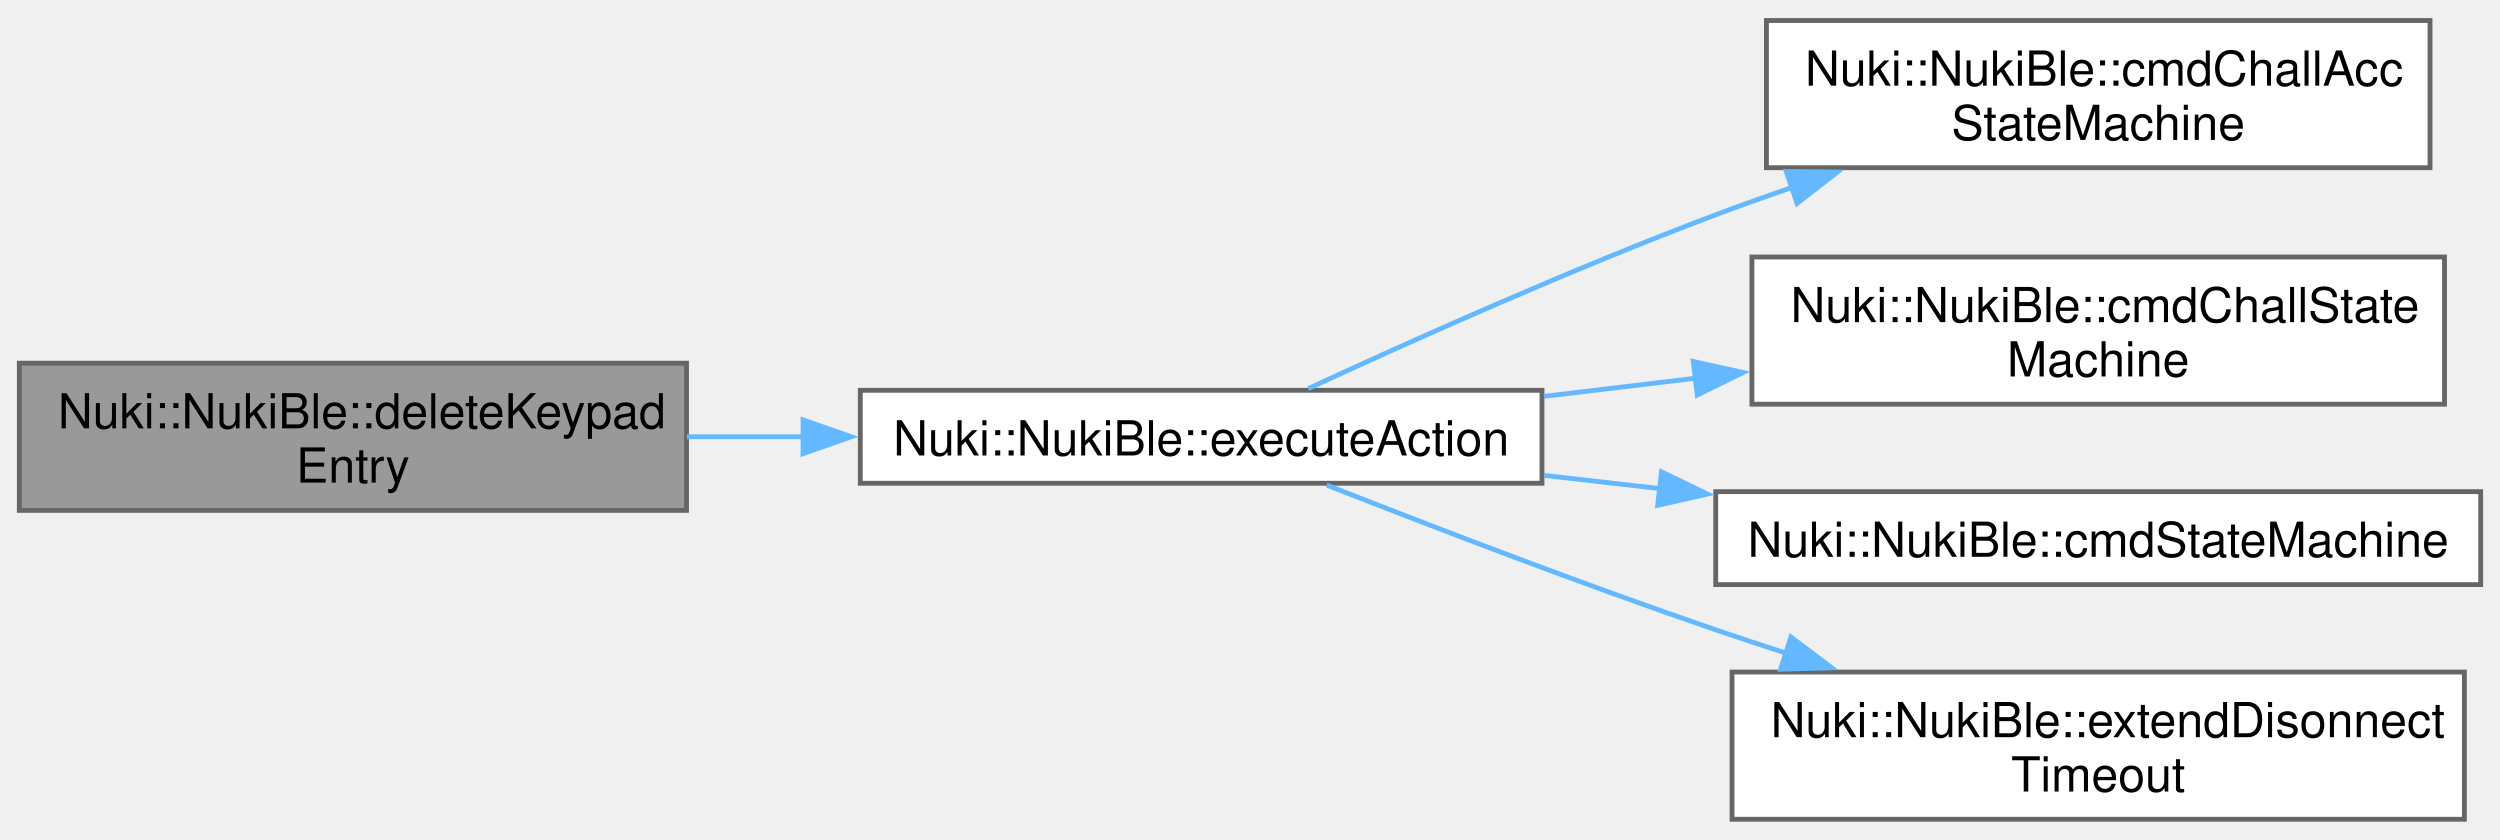
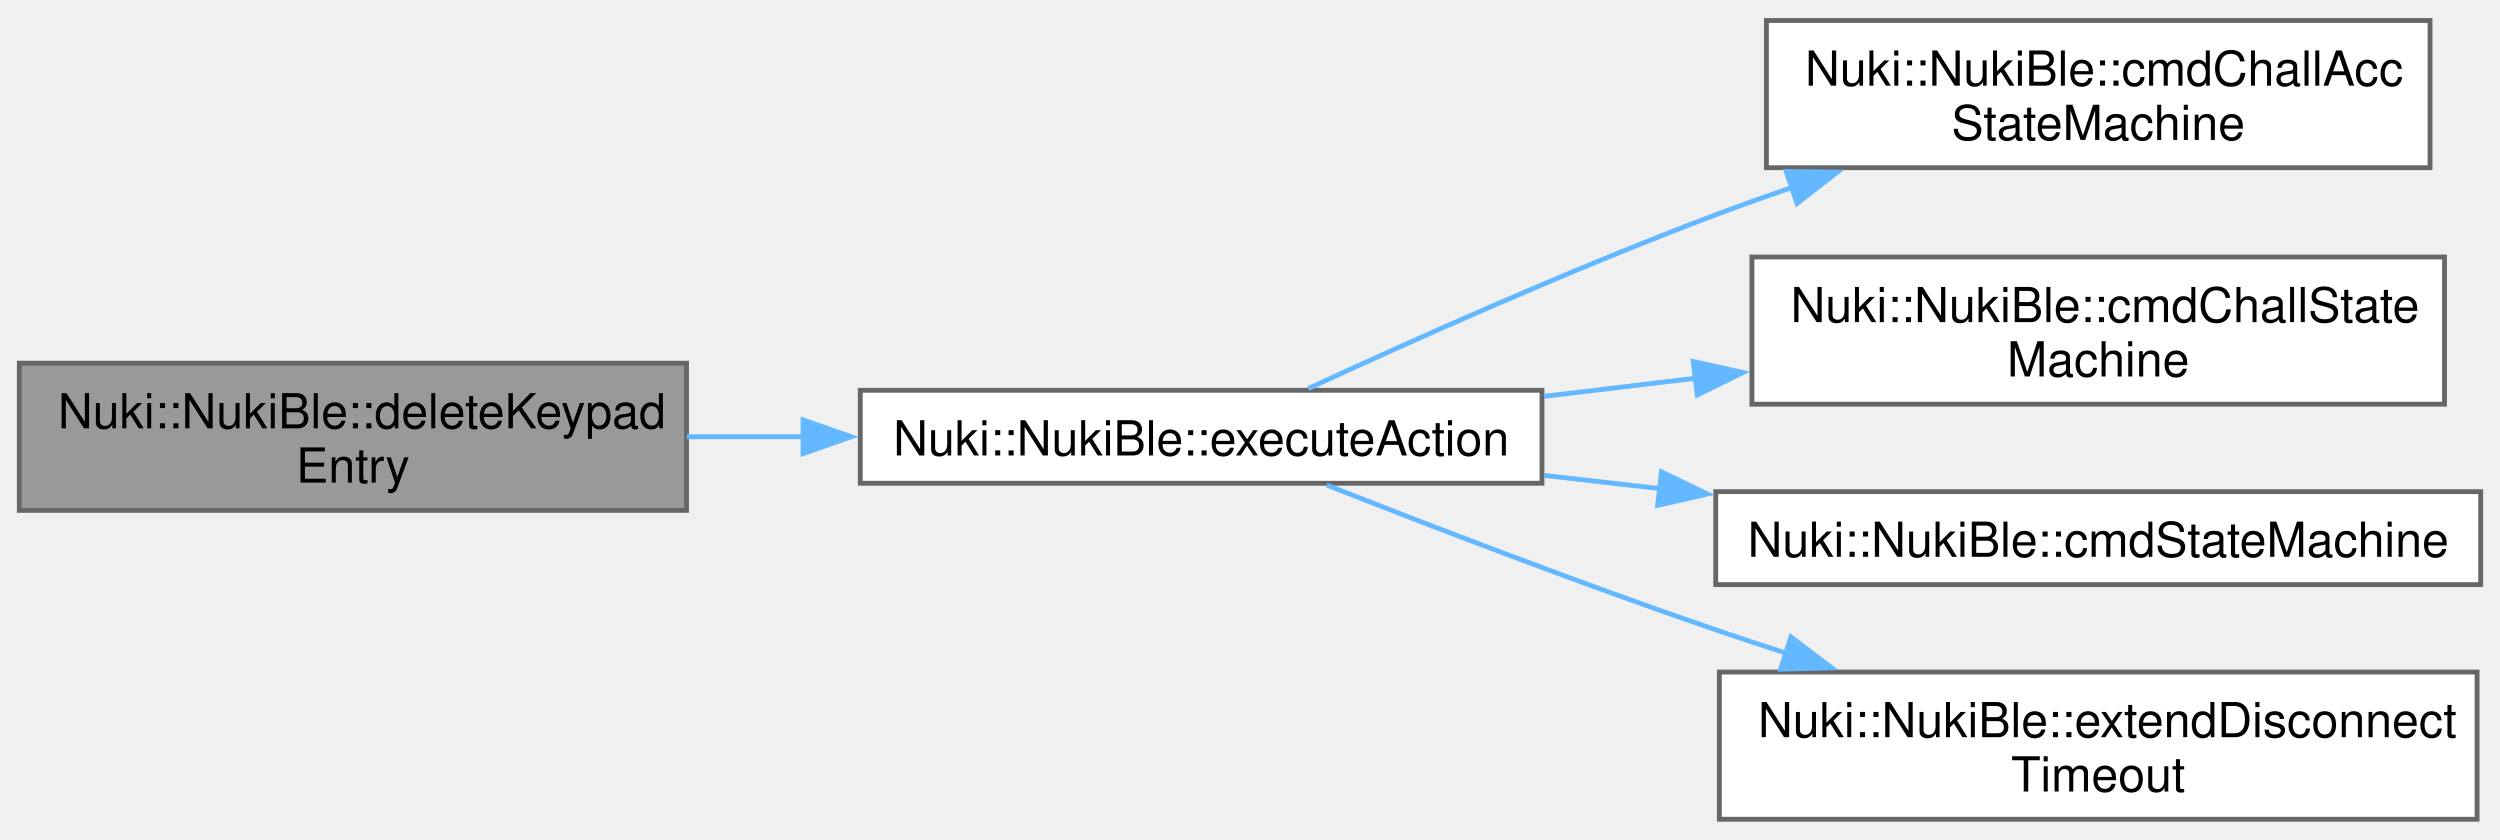
<svg xmlns="http://www.w3.org/2000/svg" xmlns:xlink="http://www.w3.org/1999/xlink" width="518pt" height="174pt" viewBox="0.00 0.00 518.00 173.50">
  <g id="graph0" class="graph" transform="scale(1 1) rotate(0) translate(4 169.5)">
    <g id="Node000001" class="node">
      <g id="a_Node000001">
        <a xlink:title="Delete a Keypad Entry.">
          <polygon fill="#999999" stroke="#666666" points="138.25,-94.5 0,-94.5 0,-64 138.25,-64 138.25,-94.5" />
          <text text-anchor="start" x="8" y="-81" font-family="Helvetica,sans-Serif" font-size="10.00">Nuki::NukiBle::deleteKeypad</text>
          <text text-anchor="middle" x="69.12" y="-69.75" font-family="Helvetica,sans-Serif" font-size="10.00">Entry</text>
        </a>
      </g>
    </g>
    <g id="Node000002" class="node">
      <g id="a_Node000002">
        <a xlink:href="class_nuki_1_1_nuki_ble.html#af1f1e299e8d97e053bba80e92ba285d6" target="_top" xlink:title=" ">
          <polygon fill="white" stroke="#666666" points="315.5,-88.88 174.25,-88.88 174.25,-69.62 315.5,-69.62 315.5,-88.88" />
          <text text-anchor="middle" x="244.88" y="-75.38" font-family="Helvetica,sans-Serif" font-size="10.00">Nuki::NukiBle::executeAction</text>
        </a>
      </g>
    </g>
    <g id="edge1_Node000001_Node000002" class="edge">
      <g id="a_edge1_Node000001_Node000002">
        <a xlink:title=" ">
          <path fill="none" stroke="#63b8ff" d="M138.3,-79.25C146.25,-79.25 154.41,-79.25 162.52,-79.25" />
          <polygon fill="#63b8ff" stroke="#63b8ff" points="162.39,-82.75 172.39,-79.25 162.39,-75.75 162.39,-82.75" />
        </a>
      </g>
    </g>
    <g id="Node000003" class="node">
      <g id="a_Node000003">
        <a xlink:href="class_nuki_1_1_nuki_ble.html#ada0f3beebd95d35c122e25dd3f9eb886" target="_top" xlink:title=" ">
          <polygon fill="white" stroke="#666666" points="499.5,-165.5 362,-165.5 362,-135 499.5,-135 499.5,-165.5" />
          <text text-anchor="start" x="370" y="-152" font-family="Helvetica,sans-Serif" font-size="10.00">Nuki::NukiBle::cmdChallAcc</text>
          <text text-anchor="middle" x="430.75" y="-140.75" font-family="Helvetica,sans-Serif" font-size="10.00">StateMachine</text>
        </a>
      </g>
    </g>
    <g id="edge2_Node000002_Node000003" class="edge">
      <g id="a_edge2_Node000002_Node000003">
        <a xlink:title=" ">
          <path fill="none" stroke="#63b8ff" d="M267.06,-89.23C288.2,-99.02 321.74,-114.05 351.5,-125.25 356.71,-127.21 362.14,-129.15 367.62,-131.04" />
          <polygon fill="#63b8ff" stroke="#63b8ff" points="366.11,-134.22 376.71,-134.1 368.35,-127.59 366.11,-134.22" />
        </a>
      </g>
    </g>
    <g id="Node000004" class="node">
      <g id="a_Node000004">
        <a xlink:href="class_nuki_1_1_nuki_ble.html#a59169a9f492793762e3c6ba39b611b07" target="_top" xlink:title=" ">
          <polygon fill="white" stroke="#666666" points="502.5,-116.5 359,-116.5 359,-86 502.5,-86 502.5,-116.5" />
          <text text-anchor="start" x="367" y="-103" font-family="Helvetica,sans-Serif" font-size="10.00">Nuki::NukiBle::cmdChallState</text>
          <text text-anchor="middle" x="430.75" y="-91.75" font-family="Helvetica,sans-Serif" font-size="10.00">Machine</text>
        </a>
      </g>
    </g>
    <g id="edge3_Node000002_Node000004" class="edge">
      <g id="a_edge3_Node000002_Node000004">
        <a xlink:title=" ">
          <path fill="none" stroke="#63b8ff" d="M315.91,-87.63C326.2,-88.86 336.87,-90.14 347.38,-91.39" />
          <polygon fill="#63b8ff" stroke="#63b8ff" points="346.84,-94.85 357.18,-92.57 347.67,-87.9 346.84,-94.85" />
        </a>
      </g>
    </g>
    <g id="Node000005" class="node">
      <g id="a_Node000005">
        <a xlink:href="class_nuki_1_1_nuki_ble.html#ad135bb1455665decfddff67772c1d411" target="_top" xlink:title=" ">
          <polygon fill="white" stroke="#666666" points="510,-67.88 351.5,-67.88 351.5,-48.62 510,-48.62 510,-67.88" />
          <text text-anchor="middle" x="430.75" y="-54.38" font-family="Helvetica,sans-Serif" font-size="10.00">Nuki::NukiBle::cmdStateMachine</text>
        </a>
      </g>
    </g>
    <g id="edge4_Node000002_Node000005" class="edge">
      <g id="a_edge4_Node000002_Node000005">
        <a xlink:title=" ">
          <path fill="none" stroke="#63b8ff" d="M315.91,-71.25C323.78,-70.35 331.87,-69.43 339.94,-68.51" />
          <polygon fill="#63b8ff" stroke="#63b8ff" points="340.26,-71.99 349.8,-67.38 339.47,-65.04 340.26,-71.99" />
        </a>
      </g>
    </g>
    <g id="Node000006" class="node">
      <g id="a_Node000006">
-         <a xlink:href="class_nuki_1_1_nuki_ble.html#aed01f10d1ffa769f0f6fadc0d06d328e" target="_top" xlink:title=" ">
-           <polygon fill="white" stroke="#666666" points="506.62,-30.5 354.88,-30.5 354.88,0 506.62,0 506.62,-30.5" />
-           <text text-anchor="start" x="362.88" y="-17" font-family="Helvetica,sans-Serif" font-size="10.00">Nuki::NukiBle::extendDisonnect</text>
+         <a xlink:href="class_nuki_1_1_nuki_ble.html#a6e8fca90c04249660dce6cb993eb4495" target="_top" xlink:title=" ">
+           <polygon fill="white" stroke="#666666" points="509.25,-30.5 352.25,-30.5 352.25,0 509.25,0 509.25,-30.5" />
+           <text text-anchor="start" x="360.25" y="-17" font-family="Helvetica,sans-Serif" font-size="10.00">Nuki::NukiBle::extendDisconnect</text>
          <text text-anchor="middle" x="430.75" y="-5.75" font-family="Helvetica,sans-Serif" font-size="10.00">Timeout</text>
        </a>
      </g>
    </g>
    <g id="edge5_Node000002_Node000006" class="edge">
      <g id="a_edge5_Node000002_Node000006">
        <a xlink:title=" ">
          <path fill="none" stroke="#63b8ff" d="M270.89,-69.25C292.19,-60.87 323.67,-48.78 351.5,-39.25 356.24,-37.63 361.16,-36 366.12,-34.39" />
          <polygon fill="#63b8ff" stroke="#63b8ff" points="367.08,-37.76 375.54,-31.38 364.95,-31.09 367.08,-37.76" />
        </a>
      </g>
    </g>
  </g>
</svg>
